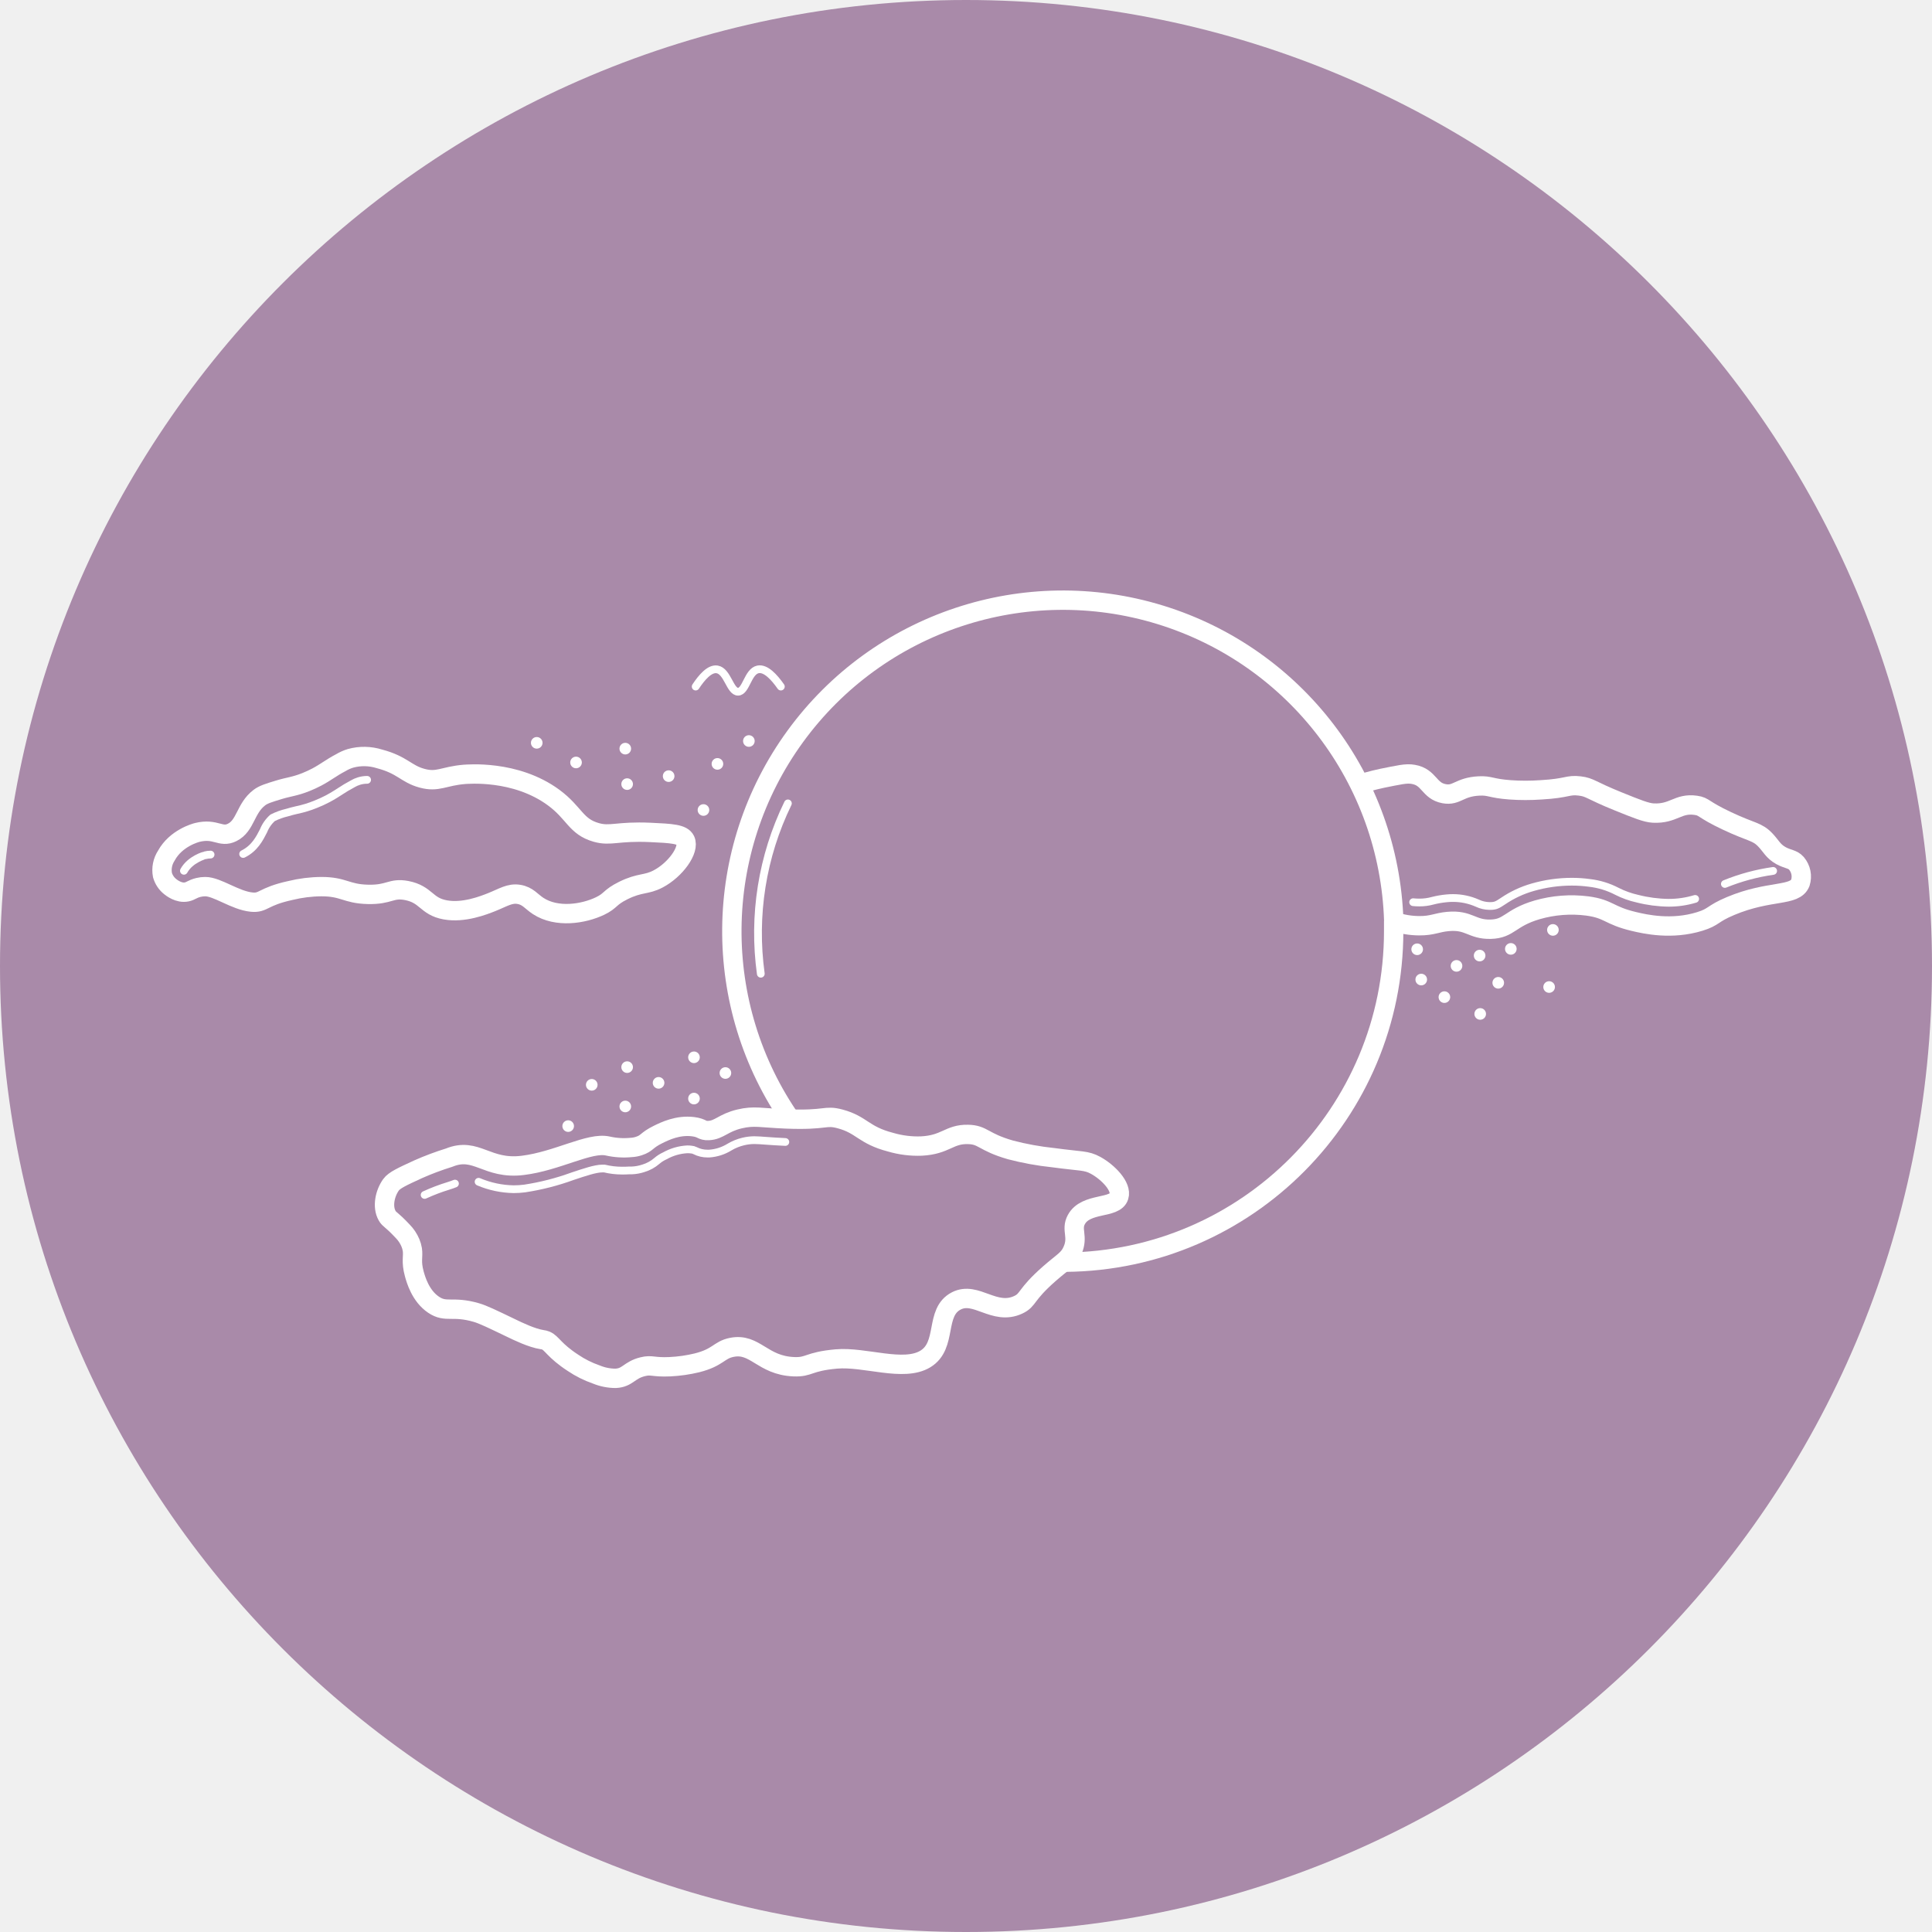
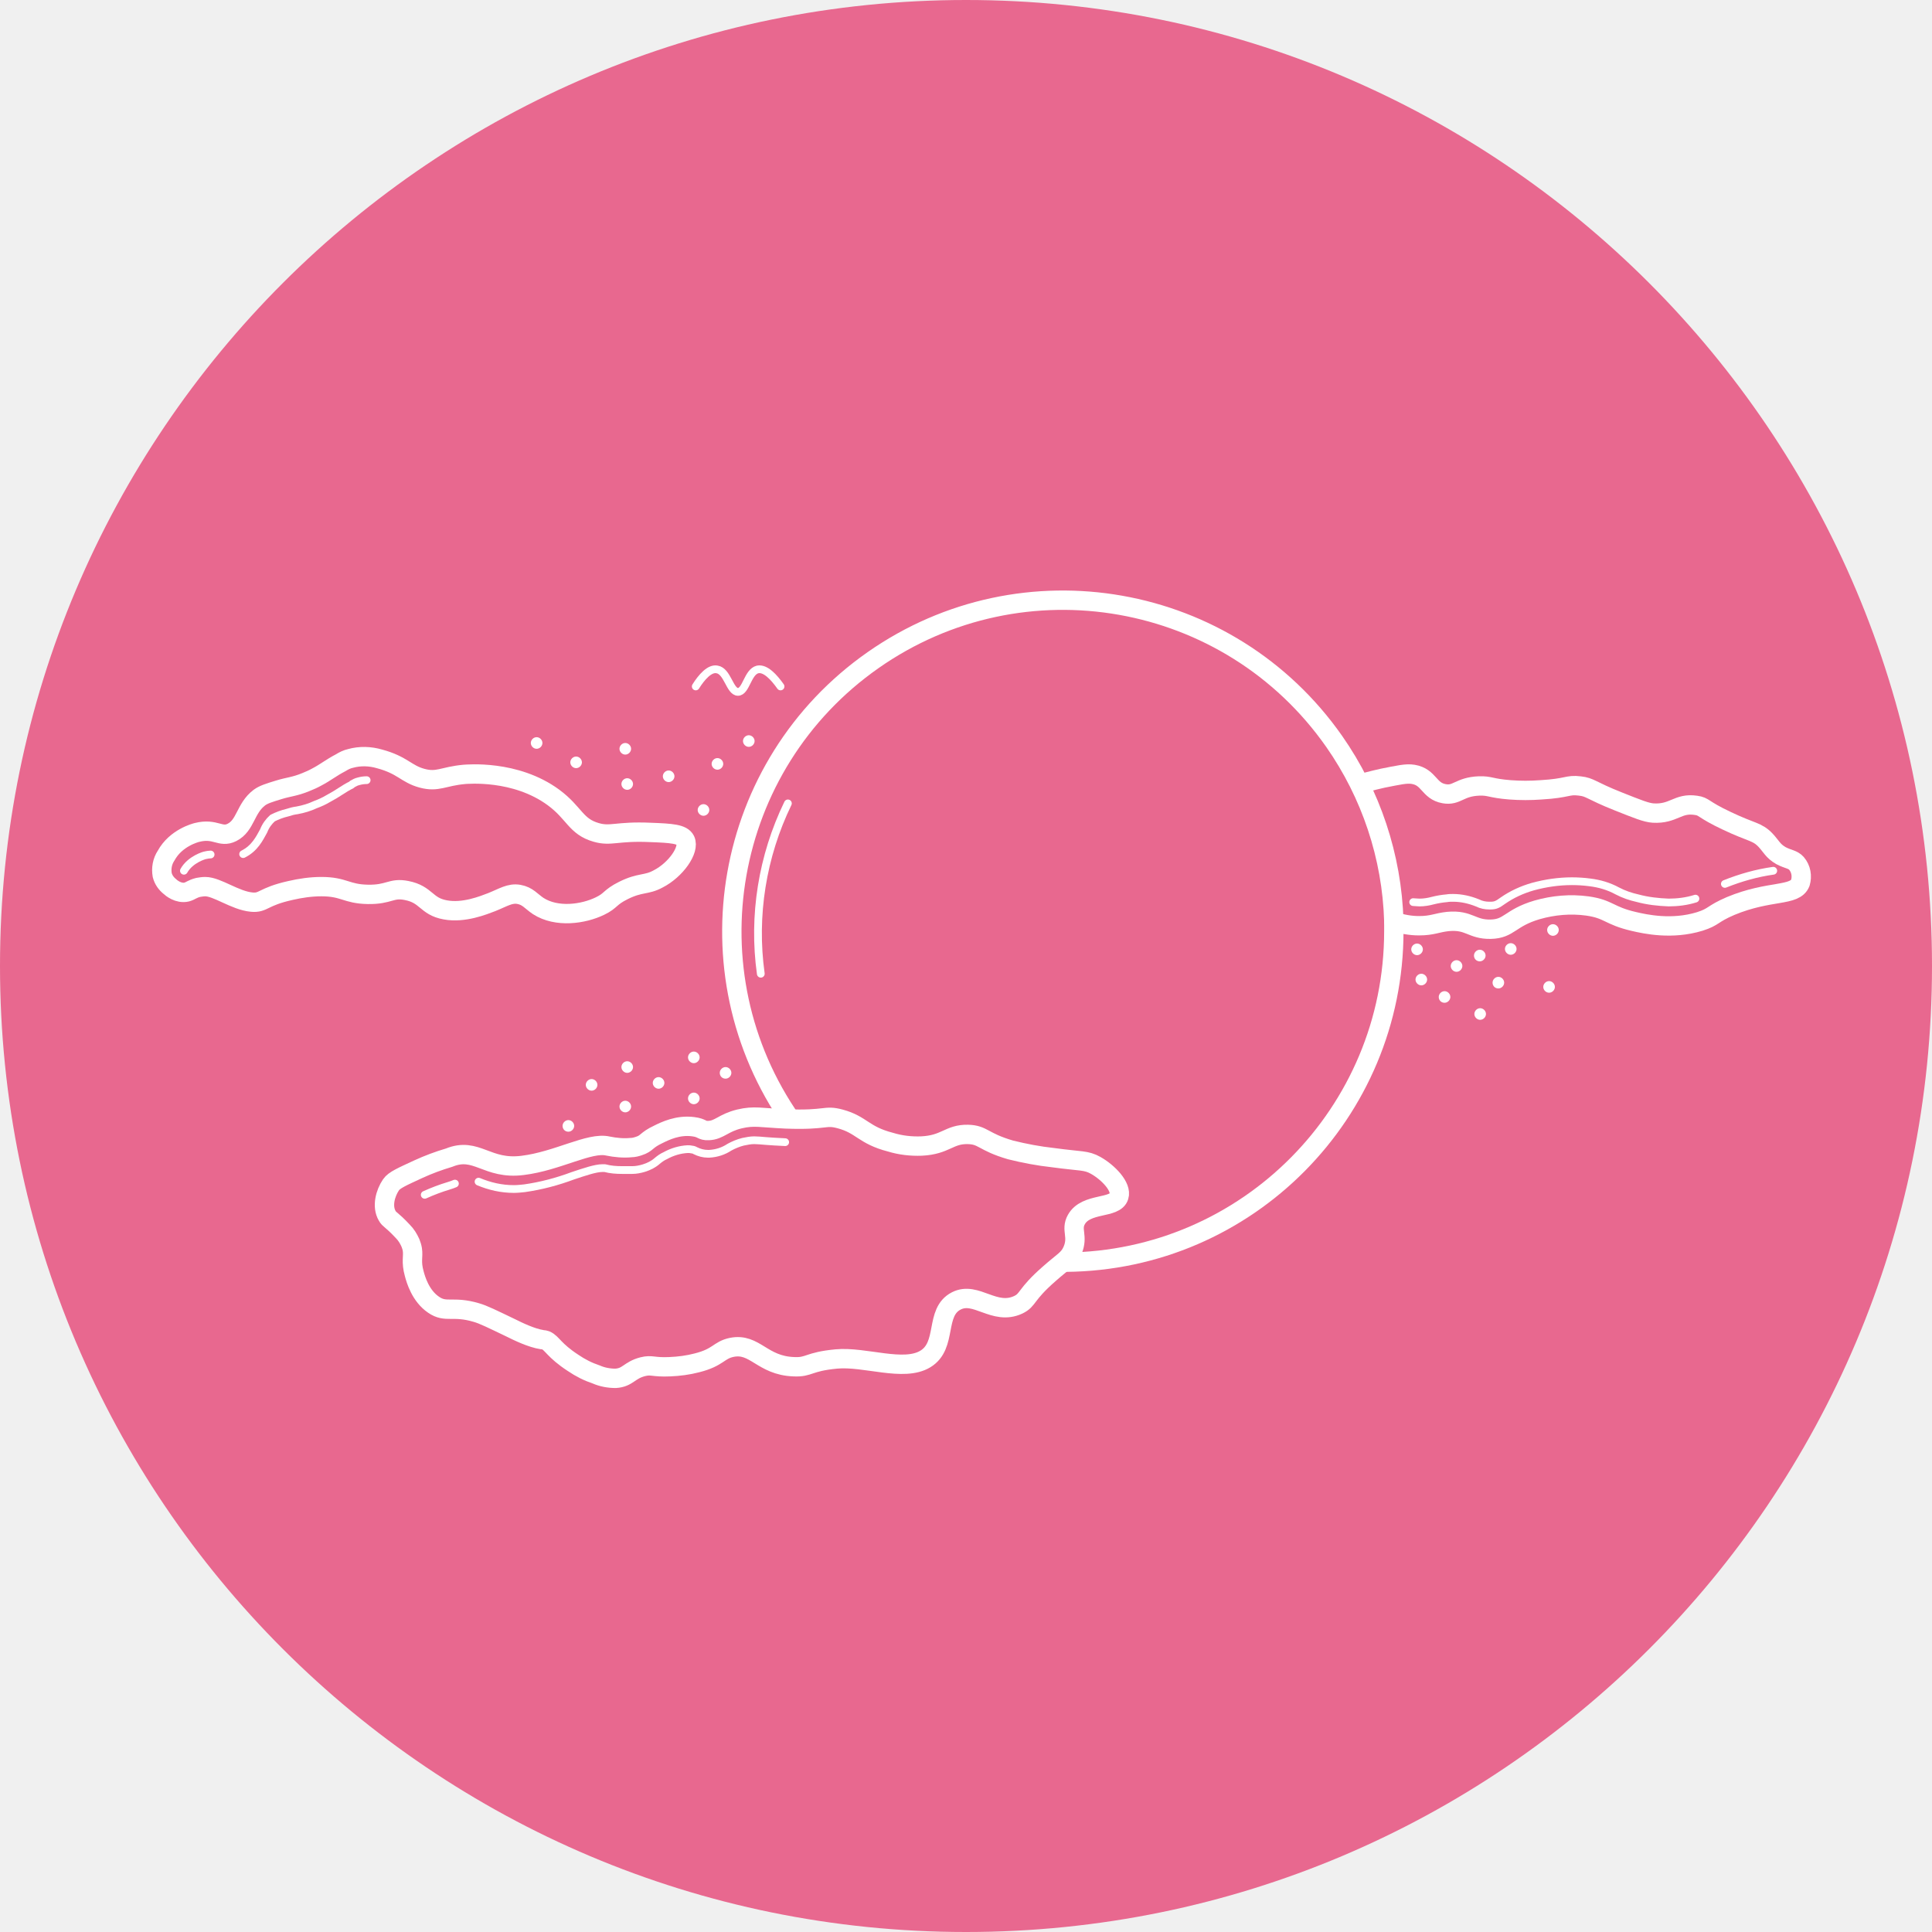
- <svg xmlns="http://www.w3.org/2000/svg" viewBox="0 0 499 499">
-   <defs>
-     <style>.cls-1{fill:#a98aa9;}.cls-2,.cls-3,.cls-4{fill:none;stroke:#fff;}.cls-2{stroke-miterlimit:10;}.cls-2,.cls-3{stroke-width:5px;}.cls-3,.cls-4{stroke-linecap:round;stroke-linejoin:round;}.cls-4{stroke-width:2px;}.cls-5{fill:#fff;}</style>
-   </defs>
-   <g id="Layer_8" data-name="Layer 8">
-     <circle class="cls-1" cx="249.5" cy="249.5" r="249.5" />
+ <svg xmlns="http://www.w3.org/2000/svg" version="1.1" id="Layer_1" x="0px" y="0px" viewBox="0 0 499 499" style="enable-background:new 0 0 499 499;" xml:space="preserve">
+   <style type="text/css">
+ 	.st0{fill:#E8688F;}
+ 	.st1{fill:none;stroke:#FFFFFF;stroke-width:5;stroke-miterlimit:10;}
+ 	.st2{fill:none;stroke:#FFFFFF;stroke-width:5;stroke-linecap:round;stroke-linejoin:round;}
+ 	.st3{fill:none;stroke:#FFFFFF;stroke-width:2;stroke-linecap:round;stroke-linejoin:round;}
+ 	.st4{fill:#FFFFFF;}
+ </style>
+   <g id="Layer_8">
+     <circle class="st0" cx="249.5" cy="249.5" r="249.5" />
  </g>
-   <g id="Layer_4" data-name="Layer 4">
-     <path class="cls-2" d="M621.46,525.32c0,.89,0,1.78,0,2.68a85.5,85.5,0,0,1-84.71,85.5H536" transform="translate(-261.5 -287.5)" />
-     <path class="cls-2" d="M466,577.08a85.5,85.5,0,1,1,155.48-51.76" transform="translate(-261.5 -287.5)" />
+   <g id="Layer_4">
+     <path class="st1" d="M360,237.8c0,0.9,0,1.8,0,2.7c0,46.9-37.8,85.1-84.7,85.5h-0.8" />
+     <path class="st1" d="M204.5,289.6c-27.1-38.7-17.7-92,21-119.1c38.7-27.1,92-17.7,119.1,21c9.5,13.6,14.9,29.7,15.4,46.4" />
  </g>
-   <g id="Layer_6" data-name="Layer 6">
-     <path class="cls-3" d="M418.5,583.5a19,19,0,0,0,6,.37,7.3,7.3,0,0,0,2-.37c2.24-.72,1.83-1.45,5-3,1.78-.87,5.08-2.48,9-2,2.48.31,2.2,1.08,4,1,2.78-.12,3.78-2,8-3,3.83-.9,5.41-.27,12,0,10.69.43,9.94-1.09,14,0,5.65,1.52,6,4.18,13,6a24.94,24.94,0,0,0,8,1c6.3-.33,7.12-3.1,12-3,4,.08,3.8,1.93,11,4a73.48,73.48,0,0,0,11,2c7.32,1,8.52.64,11,2,3.22,1.77,6.8,5.47,6,8-1,3.3-8.55,1.47-11,6-1.45,2.68.62,4.35-1,8-1,2.32-2.39,2.83-6,6-6.31,5.54-5.27,6.72-8,8-6.19,2.9-10.9-3.61-16-1-5.7,2.91-2.2,11.48-8,15-5.64,3.42-15.6-.66-23,0s-6.86,2.17-11,2c-8.16-.34-9.95-6.21-16-5-3.35.67-3.44,2.6-9,4a37.32,37.32,0,0,1-7,1c-4.4.2-4.61-.59-7,0-3.53.86-3.84,2.85-7,3a13.12,13.12,0,0,1-5-1,25.86,25.86,0,0,1-6-3c-4.85-3.16-5.42-5.07-7-5.75a3.52,3.52,0,0,0-1-.25c-2.67-.41-6.22-2.14-8-3-4.82-2.32-7.23-3.49-9-4-6.13-1.78-7.78.16-11-2-3.41-2.29-4.59-6.51-5-8-.89-3.24-.22-4.44-.5-6.26a7.66,7.66,0,0,0-.5-1.74,9.54,9.54,0,0,0-2-3c-3-3.2-3.39-2.93-4-4-1.35-2.36-.55-5.85,1-8,.84-1.17,2.9-2.11,7-4a74.22,74.22,0,0,1,8-3c7.07-2.88,9.67,3.15,19,2C405.47,587.4,413.77,582.42,418.5,583.5Z" transform="translate(-261.5 -287.5)" />
-     <path class="cls-4" d="M385.11,592.73a24.3,24.3,0,0,0,9.06,1.92h0a22.85,22.85,0,0,0,2.82-.18,64.11,64.11,0,0,0,12.36-3.16c3-1,5.92-2,7.68-2a2.94,2.94,0,0,1,.58,0,19.48,19.48,0,0,0,4.54.54c.58,0,1.18,0,1.86-.05l.67,0a10.79,10.79,0,0,0,3-.55,9.45,9.45,0,0,0,3.49-1.92,8.47,8.47,0,0,1,2.05-1.3,13.28,13.28,0,0,1,5.79-1.68,7.61,7.61,0,0,1,1,.06,2.44,2.44,0,0,1,1,.27,6.92,6.92,0,0,0,3.24.77h.43a11.47,11.47,0,0,0,5.25-1.69,12.67,12.67,0,0,1,3.49-1.42,12.26,12.26,0,0,1,2.92-.36c.84,0,1.82.08,3.05.17s2.88.21,4.95.3" transform="translate(-261.5 -287.5)" />
-     <path class="cls-4" d="M371.17,596.13a50.71,50.71,0,0,1,6.15-2.34c.68-.22,1.21-.39,1.69-.59" transform="translate(-261.5 -287.5)" />
-     <path class="cls-4" d="M371.17,593.13" transform="translate(-261.5 -287.5)" />
-     <path class="cls-3" d="M365.7,595.9" transform="translate(-261.5 -287.5)" />
-     <path class="cls-3" d="M614.5,489.5h0c1.48-.42,2.83-.73,4.06-1,4.1-.8,6.12-1.34,7.94-1,4.25.72,4,4.27,8,5,3.28.6,3.87-1.75,9-2,2.94-.14,2.93.62,8,1a56.94,56.94,0,0,0,8,0c7-.39,6.84-1.38,10-1,2.75.33,2.74,1.07,10,4,4.8,1.94,7.2,2.91,9,3,5.3.26,6.34-2.66,11-2,2.31.33,1.63,1,8,4,6.53,3.09,7.8,2.67,10,5,1.48,1.56,1.92,2.83,4,4,1.86,1,3,.85,4,2a5.29,5.29,0,0,1,1,5c-1.41,3.62-7.9,1.77-18,6-4.91,2.06-4.17,2.82-8,4-7.25,2.23-14,.72-17,0-6.54-1.55-6.36-3.23-12-4a32.12,32.12,0,0,0-13,1c-7.08,2.08-7.11,4.88-12,5s-5.52-2.49-11-2c-2.93.26-4,1.12-7.46,1.1a20.84,20.84,0,0,1-6.54-1.1" transform="translate(-261.5 -287.5)" />
-     <path class="cls-4" d="M707,515.81a52.58,52.58,0,0,1,12.47-3.37" transform="translate(-261.5 -287.5)" />
-     <path class="cls-4" d="M626.49,520.52c.52.05,1,.08,1.57.08h.09a12.65,12.65,0,0,0,3.4-.46,23,23,0,0,1,3.6-.62,15.76,15.76,0,0,1,1.64-.08,15.55,15.55,0,0,1,6.28,1.33,7.51,7.51,0,0,0,3.12.73h.21c1.43,0,1.91-.34,3.31-1.26a26.59,26.59,0,0,1,7.66-3.58,36.59,36.59,0,0,1,10.1-1.43,33.32,33.32,0,0,1,4.57.31,20.35,20.35,0,0,1,7.08,2.17,22.34,22.34,0,0,0,5.3,1.9,34.23,34.23,0,0,0,8,1.06,23.49,23.49,0,0,0,6.91-1" transform="translate(-261.5 -287.5)" />
-     <path class="cls-3" d="M328.5,493.5c1.06-.8,2.38-1.2,5-2s4.1-.84,7-2a30.86,30.86,0,0,0,2.82-1.3c2.34-1.24,3.69-2.4,6.18-3.7a11.31,11.31,0,0,1,2.52-1.13,13.22,13.22,0,0,1,7.48.13c6,1.58,6.85,3.88,11,5s5.43-.54,11-1c.54,0,13.09-1.29,23,6,5.42,4,5.7,7.5,11,9,3.75,1.06,5.34-.39,14,0,5.48.25,8.24.41,9,2,1.19,2.49-2.54,7.65-7,10-3.15,1.66-4.62.84-9,3-3.64,1.8-3.13,2.62-6,4-4.3,2.06-11.19,3.14-16,0-1.8-1.17-2.66-2.62-5-3s-4,.8-7,2c-2.09.83-7.24,2.87-12,2-5-.91-4.82-4-10-5-4.05-.75-4.35,1.14-10,1s-6.15-2-12-2a34.64,34.64,0,0,0-8,1c-7.21,1.57-6.88,3.31-10,3-4.28-.42-8.86-4-12-4a7.47,7.47,0,0,0-1.75.21c-1.6.4-1.93.92-3,1.15-2.07.45-4-1.13-4.29-1.36a5.87,5.87,0,0,1-2-3,6.81,6.81,0,0,1,1-5c2.48-4.56,7.64-5.91,8-6,4.8-1.18,6,1.49,9,0C325,500.75,324.82,496.28,328.5,493.5Z" transform="translate(-261.5 -287.5)" />
-     <path class="cls-4" d="M324.3,508.07c3-1.49,4.24-4,5.27-6a8.86,8.86,0,0,1,2.34-3.34,17,17,0,0,1,3.76-1.36c.93-.29,1.68-.46,2.47-.65a28.09,28.09,0,0,0,4.84-1.47,31.59,31.59,0,0,0,3.22-1.48c1.28-.68,2.27-1.32,3.23-1.94a33.64,33.64,0,0,1,2.92-1.74l.11-.06.1-.06a7.27,7.27,0,0,1,1.64-.73,7.07,7.07,0,0,1,2.12-.32" transform="translate(-261.5 -287.5)" />
-     <path class="cls-4" d="M309,512.41c1.66-3,5.41-4,5.45-4a6,6,0,0,1,1.44-.19" transform="translate(-261.5 -287.5)" />
-     <path class="cls-4" d="M441.18,464.83c1.55-2.35,3.6-4.76,5.54-4.44,2.69.44,3.33,5.8,5.41,5.77s2.5-5.23,5.14-5.77c2-.41,4.2,2,5.91,4.44" transform="translate(-261.5 -287.5)" />
+   <g id="Layer_6">
+     <path class="st2" d="M157,296c2,0.4,4,0.6,6,0.4c0.7,0,1.4-0.2,2-0.4c2.2-0.7,1.8-1.5,5-3c1.8-0.9,5.1-2.5,9-2c2.5,0.3,2.2,1.1,4,1   c2.8-0.1,3.8-2,8-3c3.8-0.9,5.4-0.3,12,0c10.7,0.4,9.9-1.1,14,0c5.6,1.5,6,4.2,13,6c2.6,0.8,5.3,1.1,8,1c6.3-0.3,7.1-3.1,12-3   c4,0.1,3.8,1.9,11,4c3.6,0.9,7.3,1.6,11,2c7.3,1,8.5,0.6,11,2c3.2,1.8,6.8,5.5,6,8c-1,3.3-8.5,1.5-11,6c-1.5,2.7,0.6,4.3-1,8   c-1,2.3-2.4,2.8-6,6c-6.3,5.5-5.3,6.7-8,8c-6.2,2.9-10.9-3.6-16-1c-5.7,2.9-2.2,11.5-8,15c-5.6,3.4-15.6-0.7-23,0s-6.9,2.2-11,2   c-8.2-0.3-10-6.2-16-5c-3.4,0.7-3.4,2.6-9,4c-2.3,0.6-4.6,0.9-7,1c-4.4,0.2-4.6-0.6-7,0c-3.5,0.9-3.8,2.8-7,3c-1.7,0-3.4-0.3-5-1   c-2.1-0.7-4.1-1.7-6-3c-4.9-3.2-5.4-5.1-7-5.8c-0.3-0.1-0.7-0.2-1-0.2c-2.7-0.4-6.2-2.1-8-3c-4.8-2.3-7.2-3.5-9-4   c-6.1-1.8-7.8,0.2-11-2c-3.4-2.3-4.6-6.5-5-8c-0.9-3.2-0.2-4.4-0.5-6.3c-0.1-0.6-0.3-1.2-0.5-1.7c-0.5-1.1-1.1-2.1-2-3   c-3-3.2-3.4-2.9-4-4c-1.4-2.4-0.5-5.8,1-8c0.8-1.2,2.9-2.1,7-4c2.6-1.2,5.3-2.2,8-3c7.1-2.9,9.7,3.2,19,2   C144,299.9,152.3,294.9,157,296z" />
+     <path class="st3" d="M123.6,305.2c2.9,1.2,5.9,1.9,9.1,1.9l0,0c0.9,0,1.9-0.1,2.8-0.2c4.2-0.6,8.4-1.7,12.4-3.2c3-1,5.9-2,7.7-2   c0.2,0,0.4,0,0.6,0c1.5,0.4,3,0.5,4.5,0.5c0.6,0,1.2,0,1.9,0h0.7c1,0,2-0.2,3-0.5c1.3-0.4,2.5-1,3.5-1.9c0.6-0.5,1.3-1,2-1.3   c1.8-1,3.8-1.6,5.8-1.7c0.3,0,0.7,0,1,0.1c0.3,0,0.7,0.1,1,0.3c1,0.5,2.1,0.8,3.2,0.8h0.4c1.9-0.1,3.7-0.7,5.2-1.7   c1.1-0.6,2.3-1.1,3.5-1.4c1-0.2,1.9-0.4,2.9-0.4c0.8,0,1.8,0.1,3,0.2s2.9,0.2,5,0.3" />
+     <path class="st3" d="M109.7,308.6c2-0.9,4.1-1.7,6.1-2.3c0.7-0.2,1.2-0.4,1.7-0.6" />
+     <path class="st3" d="M109.7,305.6" />
+     <path class="st2" d="M104.2,308.4" />
+     <path class="st2" d="M353,202L353,202c1.5-0.4,2.8-0.7,4.1-1c4.1-0.8,6.1-1.3,7.9-1c4.2,0.7,4,4.3,8,5c3.3,0.6,3.9-1.8,9-2   c2.9-0.1,2.9,0.6,8,1c2.7,0.2,5.3,0.2,8,0c7-0.4,6.8-1.4,10-1c2.8,0.3,2.7,1.1,10,4c4.8,1.9,7.2,2.9,9,3c5.3,0.3,6.3-2.7,11-2   c2.3,0.3,1.6,1,8,4c6.5,3.1,7.8,2.7,10,5c1.5,1.6,1.9,2.8,4,4c1.9,1,3,0.9,4,2c1.2,1.4,1.5,3.3,1,5c-1.4,3.6-7.9,1.8-18,6   c-4.9,2.1-4.2,2.8-8,4c-7.2,2.2-14,0.7-17,0c-6.5-1.5-6.4-3.2-12-4c-4.4-0.6-8.8-0.2-13,1c-7.1,2.1-7.1,4.9-12,5s-5.5-2.5-11-2   c-2.9,0.3-4,1.1-7.5,1.1c-2.2,0-4.4-0.4-6.5-1.1" />
+     <path class="st3" d="M445.5,228.3c4-1.6,8.2-2.8,12.5-3.4" />
+     <path class="st3" d="M365,233c0.5,0,1,0.1,1.6,0.1h0.1c1.1,0,2.3-0.2,3.4-0.5c1.2-0.3,2.4-0.5,3.6-0.6c0.5-0.1,1.1-0.1,1.6-0.1   c2.2,0,4.3,0.5,6.3,1.3c1,0.5,2,0.7,3.1,0.7h0.2c1.4,0,1.9-0.3,3.3-1.3c2.3-1.6,4.9-2.8,7.7-3.6c3.3-0.9,6.7-1.4,10.1-1.4   c1.5,0,3.1,0.1,4.6,0.3c2.5,0.3,4.9,1,7.1,2.2c1.7,0.9,3.5,1.5,5.3,1.9c2.6,0.7,5.3,1,8,1.1c2.3,0,4.7-0.3,6.9-1" />
+     <path class="st2" d="M67,206c1.1-0.8,2.4-1.2,5-2s4.1-0.8,7-2c1-0.4,1.9-0.8,2.8-1.3c2.3-1.2,3.7-2.4,6.2-3.7   c0.8-0.5,1.6-0.9,2.5-1.1c2.5-0.7,5.1-0.6,7.5,0.1c6,1.6,6.9,3.9,11,5s5.4-0.5,11-1c0.5,0,13.1-1.3,23,6c5.4,4,5.7,7.5,11,9   c3.8,1.1,5.3-0.4,14,0c5.5,0.2,8.2,0.4,9,2c1.2,2.5-2.5,7.7-7,10c-3.1,1.7-4.6,0.8-9,3c-3.6,1.8-3.1,2.6-6,4   c-4.3,2.1-11.2,3.1-16,0c-1.8-1.2-2.7-2.6-5-3s-4,0.8-7,2c-2.1,0.8-7.2,2.9-12,2c-5-0.9-4.8-4-10-5c-4-0.8-4.4,1.1-10,1   s-6.1-2-12-2c-2.7,0-5.4,0.4-8,1c-7.2,1.6-6.9,3.3-10,3c-4.3-0.4-8.9-4-12-4c-0.6,0-1.2,0.1-1.8,0.2c-1.6,0.4-1.9,0.9-3,1.2   c-2.1,0.5-4-1.1-4.3-1.4c-1-0.8-1.7-1.8-2-3c-0.3-1.7,0-3.5,1-5c2.5-4.6,7.6-5.9,8-6c4.8-1.2,6,1.5,9,0   C63.5,213.2,63.3,208.8,67,206z" />
+     <path class="st3" d="M62.8,220.6c3-1.5,4.2-4,5.3-6c0.5-1.3,1.3-2.4,2.3-3.3c1.2-0.6,2.5-1.1,3.8-1.4c0.9-0.3,1.7-0.5,2.5-0.6   c1.7-0.3,3.3-0.8,4.8-1.5c1.1-0.4,2.2-0.9,3.2-1.5c1.3-0.7,2.3-1.3,3.2-1.9c0.9-0.6,1.9-1.2,2.9-1.7l0.1-0.1l0.1-0.1   c0.5-0.3,1.1-0.6,1.6-0.7c0.7-0.2,1.4-0.3,2.1-0.3" />
+     <path class="st3" d="M47.5,224.9c1.7-3,5.4-4,5.5-4c0.5-0.1,1-0.2,1.4-0.2" />
+     <path class="st3" d="M179.7,177.3c1.5-2.4,3.6-4.8,5.5-4.4c2.7,0.4,3.3,5.8,5.4,5.8s2.5-5.2,5.1-5.8c2-0.4,4.2,2,5.9,4.4" />
  </g>
-   <g id="Layer_7" data-name="Layer 7">
-     <path class="cls-4" d="M458,539a76.51,76.51,0,0,1,7-44" transform="translate(-261.5 -287.5)" />
-     <path class="cls-5" d="M423,574.78a1.5,1.5,0,0,0,0-3,1.5,1.5,0,0,0,0,3Z" transform="translate(-261.5 -287.5)" />
-     <path class="cls-5" d="M423.48,564.62a1.5,1.5,0,0,0,0-3,1.5,1.5,0,0,0,0,3Z" transform="translate(-261.5 -287.5)" />
-     <path class="cls-5" d="M440.74,572.74a1.5,1.5,0,0,0,0-3,1.5,1.5,0,0,0,0,3Z" transform="translate(-261.5 -287.5)" />
-     <path class="cls-5" d="M448.86,566.14a1.5,1.5,0,0,0,0-3,1.5,1.5,0,0,0,0,3Z" transform="translate(-261.5 -287.5)" />
-     <path class="cls-5" d="M440.74,562.08a1.5,1.5,0,0,0,0-3,1.5,1.5,0,0,0,0,3Z" transform="translate(-261.5 -287.5)" />
-     <path class="cls-5" d="M431.6,568.68a1.5,1.5,0,0,0,0-3,1.5,1.5,0,0,0,0,3Z" transform="translate(-261.5 -287.5)" />
-     <path class="cls-5" d="M408.25,579.85a1.5,1.5,0,0,0,0-3,1.5,1.5,0,0,0,0,3Z" transform="translate(-261.5 -287.5)" />
-     <path class="cls-5" d="M414.34,569.19a1.5,1.5,0,0,0,0-3,1.5,1.5,0,0,0,0,3Z" transform="translate(-261.5 -287.5)" />
-     <path class="cls-5" d="M434.2,489.46a1.5,1.5,0,0,0,0-3,1.5,1.5,0,0,0,0,3Z" transform="translate(-261.5 -287.5)" />
-     <path class="cls-5" d="M423,482.36a1.5,1.5,0,0,0,0-3,1.5,1.5,0,0,0,0,3Z" transform="translate(-261.5 -287.5)" />
-     <path class="cls-5" d="M423.48,491.52a1.5,1.5,0,0,0,0-3,1.5,1.5,0,0,0,0,3Z" transform="translate(-261.5 -287.5)" />
-     <path class="cls-5" d="M446.8,486.3a1.5,1.5,0,0,0,0-3,1.5,1.5,0,0,0,0,3Z" transform="translate(-261.5 -287.5)" />
-     <path class="cls-5" d="M454.92,480.39a1.5,1.5,0,0,0,0-3,1.5,1.5,0,0,0,0,3Z" transform="translate(-261.5 -287.5)" />
-     <path class="cls-5" d="M443.19,498.21a1.5,1.5,0,0,0,0-3,1.5,1.5,0,0,0,0,3Z" transform="translate(-261.5 -287.5)" />
-     <path class="cls-5" d="M400.13,480.86a1.5,1.5,0,0,0,0-3,1.5,1.5,0,0,0,0,3Z" transform="translate(-261.5 -287.5)" />
-     <path class="cls-5" d="M410.28,485.93a1.5,1.5,0,0,0,0-3,1.5,1.5,0,0,0,0,3Z" transform="translate(-261.5 -287.5)" />
-     <path class="cls-5" d="M643.66,535.81a1.5,1.5,0,0,0,0-3,1.5,1.5,0,0,0,0,3Z" transform="translate(-261.5 -287.5)" />
-     <path class="cls-5" d="M628.58,542a1.5,1.5,0,0,0,0-3,1.5,1.5,0,0,0,0,3Z" transform="translate(-261.5 -287.5)" />
-     <path class="cls-5" d="M637.69,538.47a1.5,1.5,0,0,0,0-3,1.5,1.5,0,0,0,0,3Z" transform="translate(-261.5 -287.5)" />
-     <path class="cls-5" d="M648.47,542.84a1.5,1.5,0,0,0,0-3,1.5,1.5,0,0,0,0,3Z" transform="translate(-261.5 -287.5)" />
-     <path class="cls-5" d="M661.61,543.93a1.5,1.5,0,0,0,0-3,1.5,1.5,0,0,0,0,3Z" transform="translate(-261.5 -287.5)" />
-     <path class="cls-5" d="M643.81,550.88a1.5,1.5,0,0,0,0-3,1.5,1.5,0,0,0,0,3Z" transform="translate(-261.5 -287.5)" />
-     <path class="cls-5" d="M627.53,534.18a1.5,1.5,0,0,0,0-3,1.5,1.5,0,0,0,0,3Z" transform="translate(-261.5 -287.5)" />
-     <path class="cls-5" d="M662.59,529.18a1.5,1.5,0,0,0,0-3,1.5,1.5,0,0,0,0,3Z" transform="translate(-261.5 -287.5)" />
-     <path class="cls-5" d="M651.72,534.08a1.5,1.5,0,0,0,0-3,1.5,1.5,0,0,0,0,3Z" transform="translate(-261.5 -287.5)" />
-     <path class="cls-5" d="M634.56,546.54a1.5,1.5,0,0,0,0-3,1.5,1.5,0,0,0,0,3Z" transform="translate(-261.5 -287.5)" />
+   <g id="Layer_7">
+     <path class="st3" d="M196.5,251.5c-2.1-15,0.4-30.4,7-44" />
+     <path class="st4" d="M161.5,287.3c0.8,0,1.5-0.7,1.5-1.5s-0.7-1.5-1.5-1.5s-1.5,0.7-1.5,1.5S160.7,287.3,161.5,287.3z" />
+     <path class="st4" d="M162,277.1c0.8,0,1.5-0.7,1.5-1.5s-0.7-1.5-1.5-1.5s-1.5,0.7-1.5,1.5S161.2,277.1,162,277.1z" />
+     <path class="st4" d="M179.2,285.2c0.8,0,1.5-0.7,1.5-1.5s-0.7-1.5-1.5-1.5s-1.5,0.7-1.5,1.5S178.4,285.2,179.2,285.2z" />
+     <path class="st4" d="M187.4,278.6c0.8,0,1.5-0.7,1.5-1.5s-0.7-1.5-1.5-1.5s-1.5,0.7-1.5,1.5S186.5,278.6,187.4,278.6z" />
+     <path class="st4" d="M179.2,274.6c0.8,0,1.5-0.7,1.5-1.5s-0.7-1.5-1.5-1.5s-1.5,0.7-1.5,1.5S178.4,274.6,179.2,274.6z" />
+     <path class="st4" d="M170.1,281.2c0.8,0,1.5-0.7,1.5-1.5s-0.7-1.5-1.5-1.5s-1.5,0.7-1.5,1.5S169.3,281.2,170.1,281.2z" />
+     <path class="st4" d="M146.8,292.3c0.8,0,1.5-0.7,1.5-1.5s-0.7-1.5-1.5-1.5s-1.5,0.7-1.5,1.5S145.9,292.3,146.8,292.3z" />
+     <path class="st4" d="M152.8,281.7c0.8,0,1.5-0.7,1.5-1.5s-0.7-1.5-1.5-1.5s-1.5,0.7-1.5,1.5S152,281.7,152.8,281.7z" />
+     <path class="st4" d="M172.7,202c0.8,0,1.5-0.7,1.5-1.5s-0.7-1.5-1.5-1.5s-1.5,0.7-1.5,1.5S171.9,202,172.7,202z" />
+     <path class="st4" d="M161.5,194.9c0.8,0,1.5-0.7,1.5-1.5s-0.7-1.5-1.5-1.5s-1.5,0.7-1.5,1.5S160.7,194.9,161.5,194.9z" />
+     <path class="st4" d="M162,204c0.8,0,1.5-0.7,1.5-1.5s-0.7-1.5-1.5-1.5s-1.5,0.7-1.5,1.5S161.2,204,162,204z" />
+     <path class="st4" d="M185.3,198.8c0.8,0,1.5-0.7,1.5-1.5s-0.7-1.5-1.5-1.5s-1.5,0.7-1.5,1.5S184.5,198.8,185.3,198.8z" />
+     <path class="st4" d="M193.4,192.9c0.8,0,1.5-0.7,1.5-1.5s-0.7-1.5-1.5-1.5s-1.5,0.7-1.5,1.5S192.6,192.9,193.4,192.9z" />
+     <path class="st4" d="M181.7,210.7c0.8,0,1.5-0.7,1.5-1.5s-0.7-1.5-1.5-1.5s-1.5,0.7-1.5,1.5S180.9,210.7,181.7,210.7z" />
+     <path class="st4" d="M138.6,193.4c0.8,0,1.5-0.7,1.5-1.5s-0.7-1.5-1.5-1.5s-1.5,0.7-1.5,1.5S137.8,193.4,138.6,193.4z" />
+     <path class="st4" d="M148.8,198.4c0.8,0,1.5-0.7,1.5-1.5s-0.7-1.5-1.5-1.5s-1.5,0.7-1.5,1.5S148,198.4,148.8,198.4z" />
+     <path class="st4" d="M382.2,248.3c0.8,0,1.5-0.7,1.5-1.5s-0.7-1.5-1.5-1.5s-1.5,0.7-1.5,1.5S381.3,248.3,382.2,248.3z" />
+     <path class="st4" d="M367.1,254.5c0.8,0,1.5-0.7,1.5-1.5s-0.7-1.5-1.5-1.5s-1.5,0.7-1.5,1.5S366.3,254.5,367.1,254.5z" />
+     <path class="st4" d="M376.2,251c0.8,0,1.5-0.7,1.5-1.5s-0.7-1.5-1.5-1.5s-1.5,0.7-1.5,1.5S375.4,251,376.2,251z" />
+     <path class="st4" d="M387,255.3c0.8,0,1.5-0.7,1.5-1.5s-0.7-1.5-1.5-1.5s-1.5,0.7-1.5,1.5S386.1,255.3,387,255.3z" />
+     <path class="st4" d="M400.1,256.4c0.8,0,1.5-0.7,1.5-1.5s-0.7-1.5-1.5-1.5s-1.5,0.7-1.5,1.5S399.3,256.4,400.1,256.4z" />
+     <path class="st4" d="M382.3,263.4c0.8,0,1.5-0.7,1.5-1.5s-0.7-1.5-1.5-1.5s-1.5,0.7-1.5,1.5S381.5,263.4,382.3,263.4z" />
+     <path class="st4" d="M366,246.7c0.8,0,1.5-0.7,1.5-1.5s-0.7-1.5-1.5-1.5s-1.5,0.7-1.5,1.5S365.2,246.7,366,246.7z" />
+     <path class="st4" d="M401.1,241.7c0.8,0,1.5-0.7,1.5-1.5s-0.7-1.5-1.5-1.5s-1.5,0.7-1.5,1.5S400.3,241.7,401.1,241.7z" />
+     <path class="st4" d="M390.2,246.6c0.8,0,1.5-0.7,1.5-1.5s-0.7-1.5-1.5-1.5s-1.5,0.7-1.5,1.5S389.4,246.6,390.2,246.6z" />
+     <path class="st4" d="M373.1,259c0.8,0,1.5-0.7,1.5-1.5s-0.7-1.5-1.5-1.5s-1.5,0.7-1.5,1.5S372.2,259,373.1,259z" />
  </g>
</svg>
